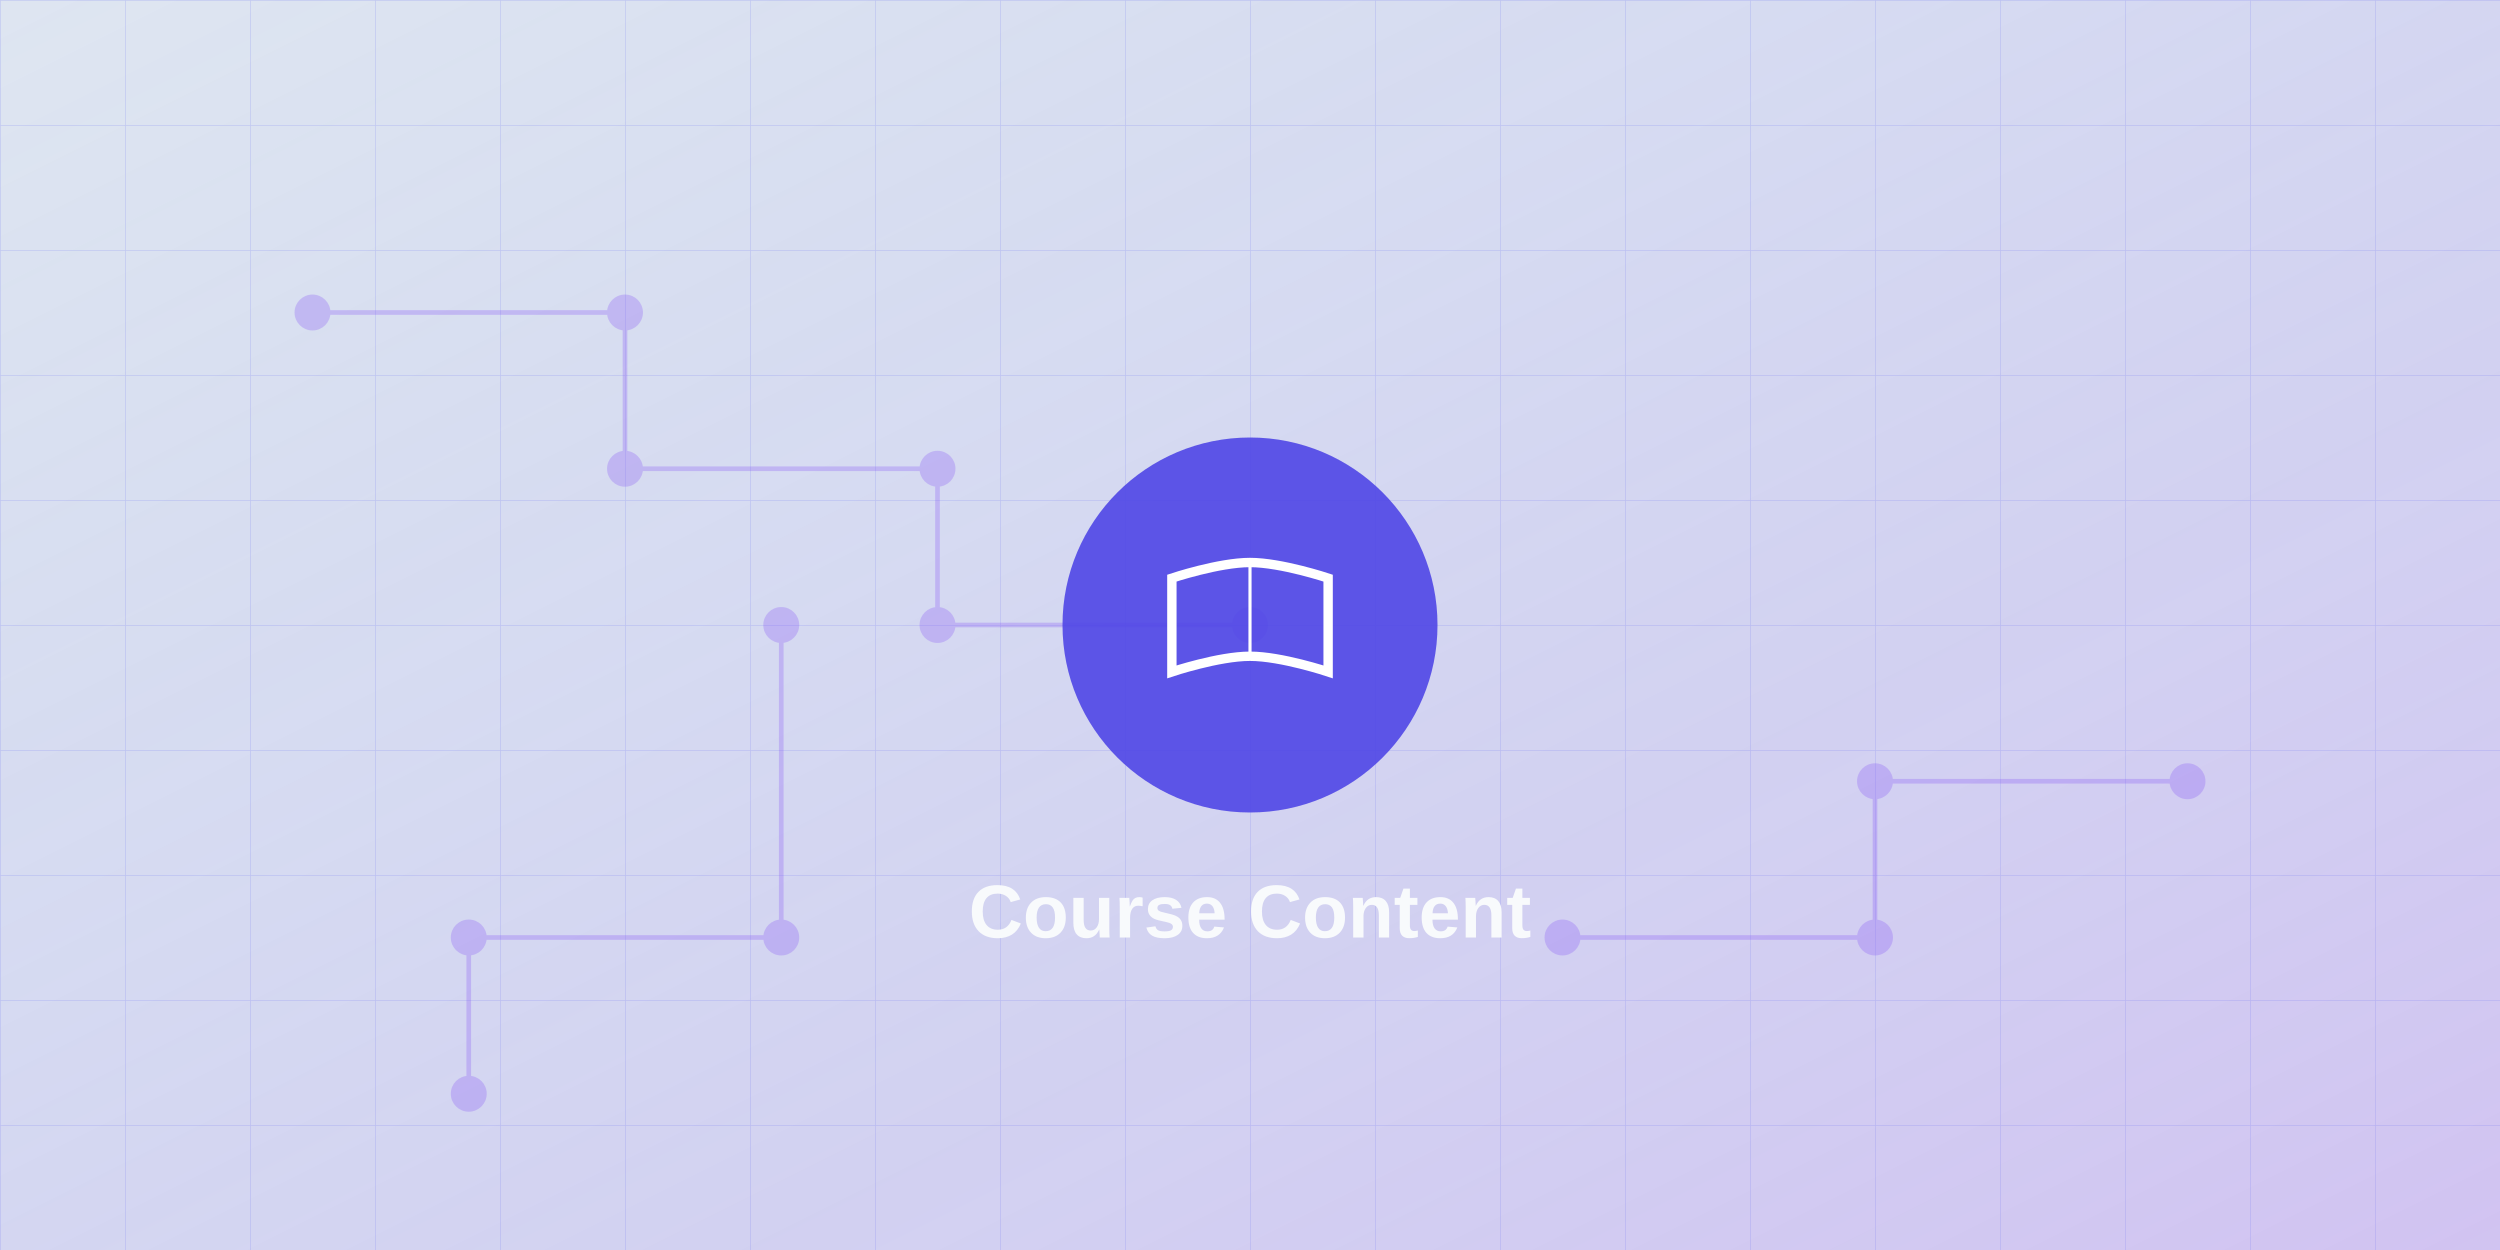
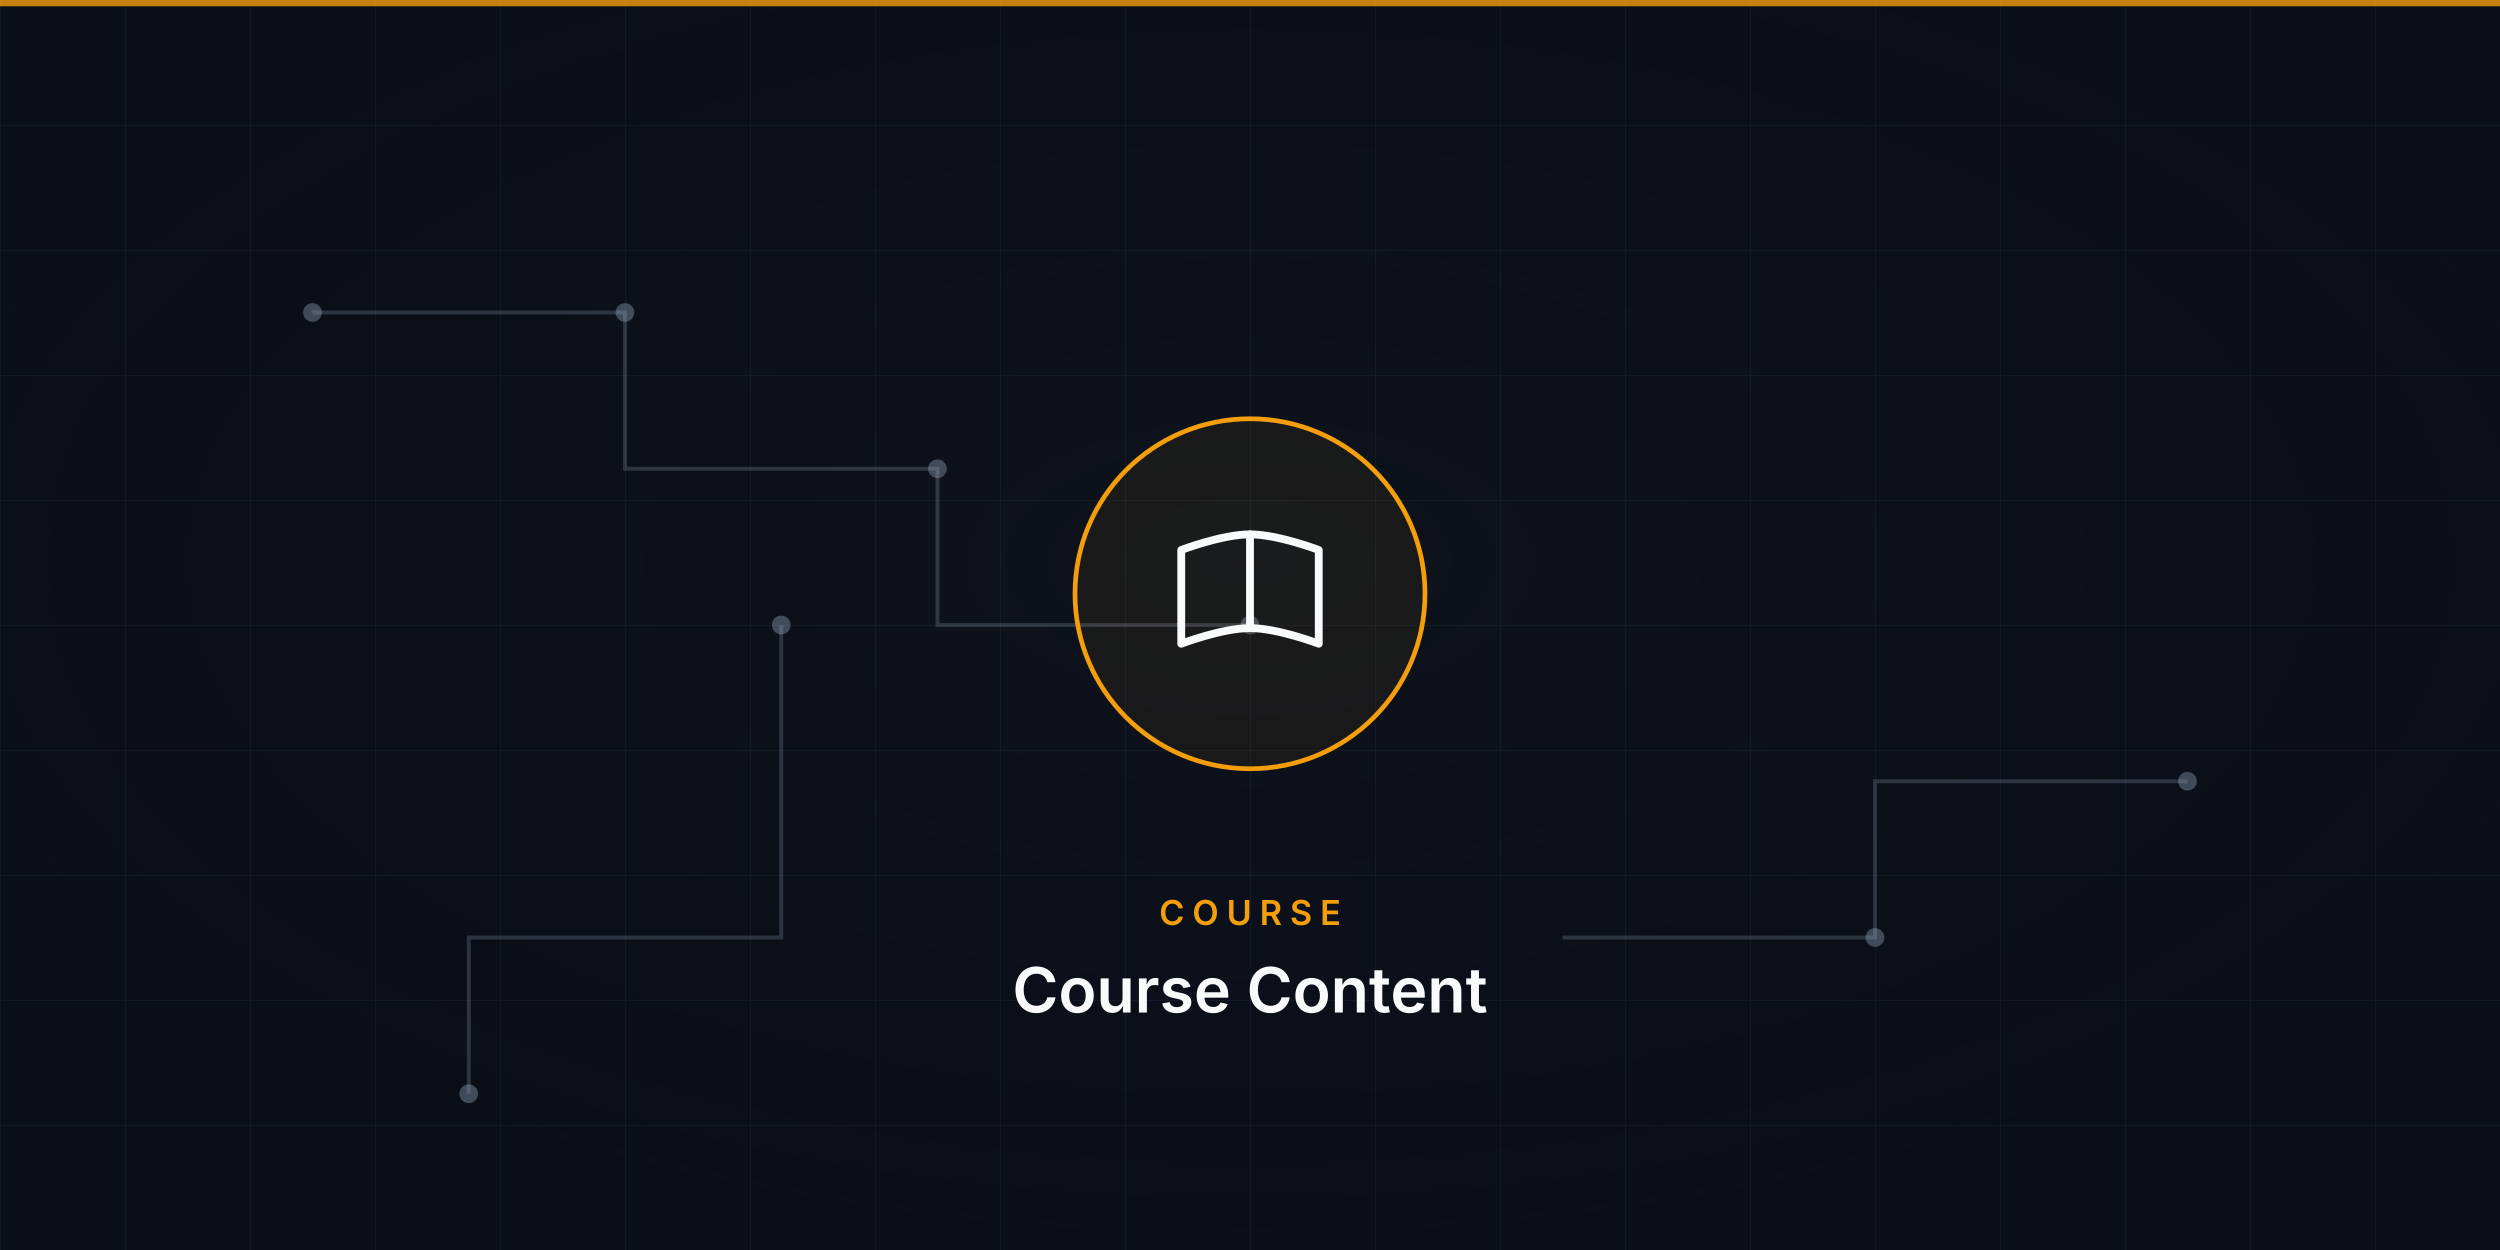
<svg xmlns="http://www.w3.org/2000/svg" width="800" height="400" viewBox="0 0 800 400">
  <defs>
-     <linearGradient id="bgGradient" x1="0%" y1="0%" x2="100%" y2="100%">
-       <stop offset="0%" stop-color="#3b82f6" stop-opacity="0.1" />
-       <stop offset="100%" stop-color="#8b5cf6" stop-opacity="0.3" />
-     </linearGradient>
+     <radialGradient id="bgWash" cx="50%" cy="45%" r="60%">
+       <stop offset="0%" stop-color="#1f2937" stop-opacity="0.18" />
+       <stop offset="100%" stop-color="#0f172a" stop-opacity="0" />
+     </radialGradient>
    <pattern id="grid" width="40" height="40" patternUnits="userSpaceOnUse">
-       <path d="M 40 0 L 0 0 0 40" fill="none" stroke="#6366f1" stroke-width="0.5" stroke-opacity="0.2" />
+       <path d="M 40 0 L 0 0 0 40" fill="none" stroke="#475569" stroke-width="0.5" stroke-opacity="0.18" />
    </pattern>
  </defs>
-   <rect width="100%" height="100%" fill="url(#bgGradient)" />
+   <rect width="100%" height="100%" fill="#0a0e17" />
+   <rect width="100%" height="100%" fill="url(#bgWash)" />
  <rect width="100%" height="100%" fill="url(#grid)" />
-   <g opacity="0.3" stroke="#8b5cf6" stroke-width="1.5" fill="none">
+   <rect x="0" y="0" width="800" height="2" fill="#f59e0b" opacity="0.8" />
+   <g opacity="0.25" stroke="#94a3b8" stroke-width="1.25" fill="none">
    <path d="M100,100 L200,100 L200,150 L300,150 L300,200 L400,200" />
    <path d="M500,300 L600,300 L600,250 L700,250" />
    <path d="M150,350 L150,300 L250,300 L250,200" />
-     <circle cx="100" cy="100" r="5" fill="#8b5cf6" />
-     <circle cx="200" cy="100" r="5" fill="#8b5cf6" />
-     <circle cx="200" cy="150" r="5" fill="#8b5cf6" />
-     <circle cx="300" cy="150" r="5" fill="#8b5cf6" />
-     <circle cx="300" cy="200" r="5" fill="#8b5cf6" />
-     <circle cx="400" cy="200" r="5" fill="#8b5cf6" />
-     <circle cx="500" cy="300" r="5" fill="#8b5cf6" />
-     <circle cx="600" cy="300" r="5" fill="#8b5cf6" />
-     <circle cx="600" cy="250" r="5" fill="#8b5cf6" />
-     <circle cx="700" cy="250" r="5" fill="#8b5cf6" />
-     <circle cx="150" cy="350" r="5" fill="#8b5cf6" />
-     <circle cx="150" cy="300" r="5" fill="#8b5cf6" />
-     <circle cx="250" cy="300" r="5" fill="#8b5cf6" />
-     <circle cx="250" cy="200" r="5" fill="#8b5cf6" />
  </g>
-   <g transform="translate(400, 200)">
-     <circle cx="0" cy="0" r="60" fill="#4f46e5" opacity="0.9" />
-     <path d="M-25,-15 L-25,15 C-25,15 -10,10 0,10 C10,10 25,15 25,15 L25,-15 C25,-15 10,-20 0,-20 C-10,-20 -25,-15 -25,-15 Z M-25,15 L-25,-15 M25,15 L25,-15" stroke="white" stroke-width="3" fill="none" />
-     <path d="M0,-20 L0,10" stroke="white" stroke-width="1" />
+   <g fill="#94a3b8" opacity="0.4">
+     <circle cx="100" cy="100" r="3" />
+     <circle cx="200" cy="100" r="3" />
+     <circle cx="300" cy="150" r="3" />
+     <circle cx="400" cy="200" r="3" />
+     <circle cx="600" cy="300" r="3" />
+     <circle cx="700" cy="250" r="3" />
+     <circle cx="150" cy="350" r="3" />
+     <circle cx="250" cy="200" r="3" />
  </g>
-   <text x="400" y="300" font-family="Arial, sans-serif" font-size="24" font-weight="bold" fill="#f8fafc" text-anchor="middle">Course Content</text>
+   <g transform="translate(400, 190)">
+     <circle cx="0" cy="0" r="56" fill="none" stroke="#f59e0b" stroke-width="1.5" />
+     <circle cx="0" cy="0" r="56" fill="#f59e0b" opacity="0.06" />
+     <g stroke="#f8fafc" stroke-width="2.5" fill="none" stroke-linecap="round" stroke-linejoin="round">
+       <path d="M-22,-14 L-22,16 C-22,16 -9,11 0,11 C9,11 22,16 22,16 L22,-14 C22,-14 9,-19 0,-19 C-9,-19 -22,-14 -22,-14 Z" />
+       <path d="M0,-19 L0,11" />
+     </g>
+   </g>
+   <text x="400" y="296" font-family="Inter, system-ui, sans-serif" font-size="11" font-weight="600" letter-spacing="2.5" fill="#f59e0b" text-anchor="middle">COURSE</text>
+   <text x="400" y="324" font-family="Inter, system-ui, sans-serif" font-size="20" font-weight="600" fill="#f8fafc" text-anchor="middle">Course Content</text>
</svg>
